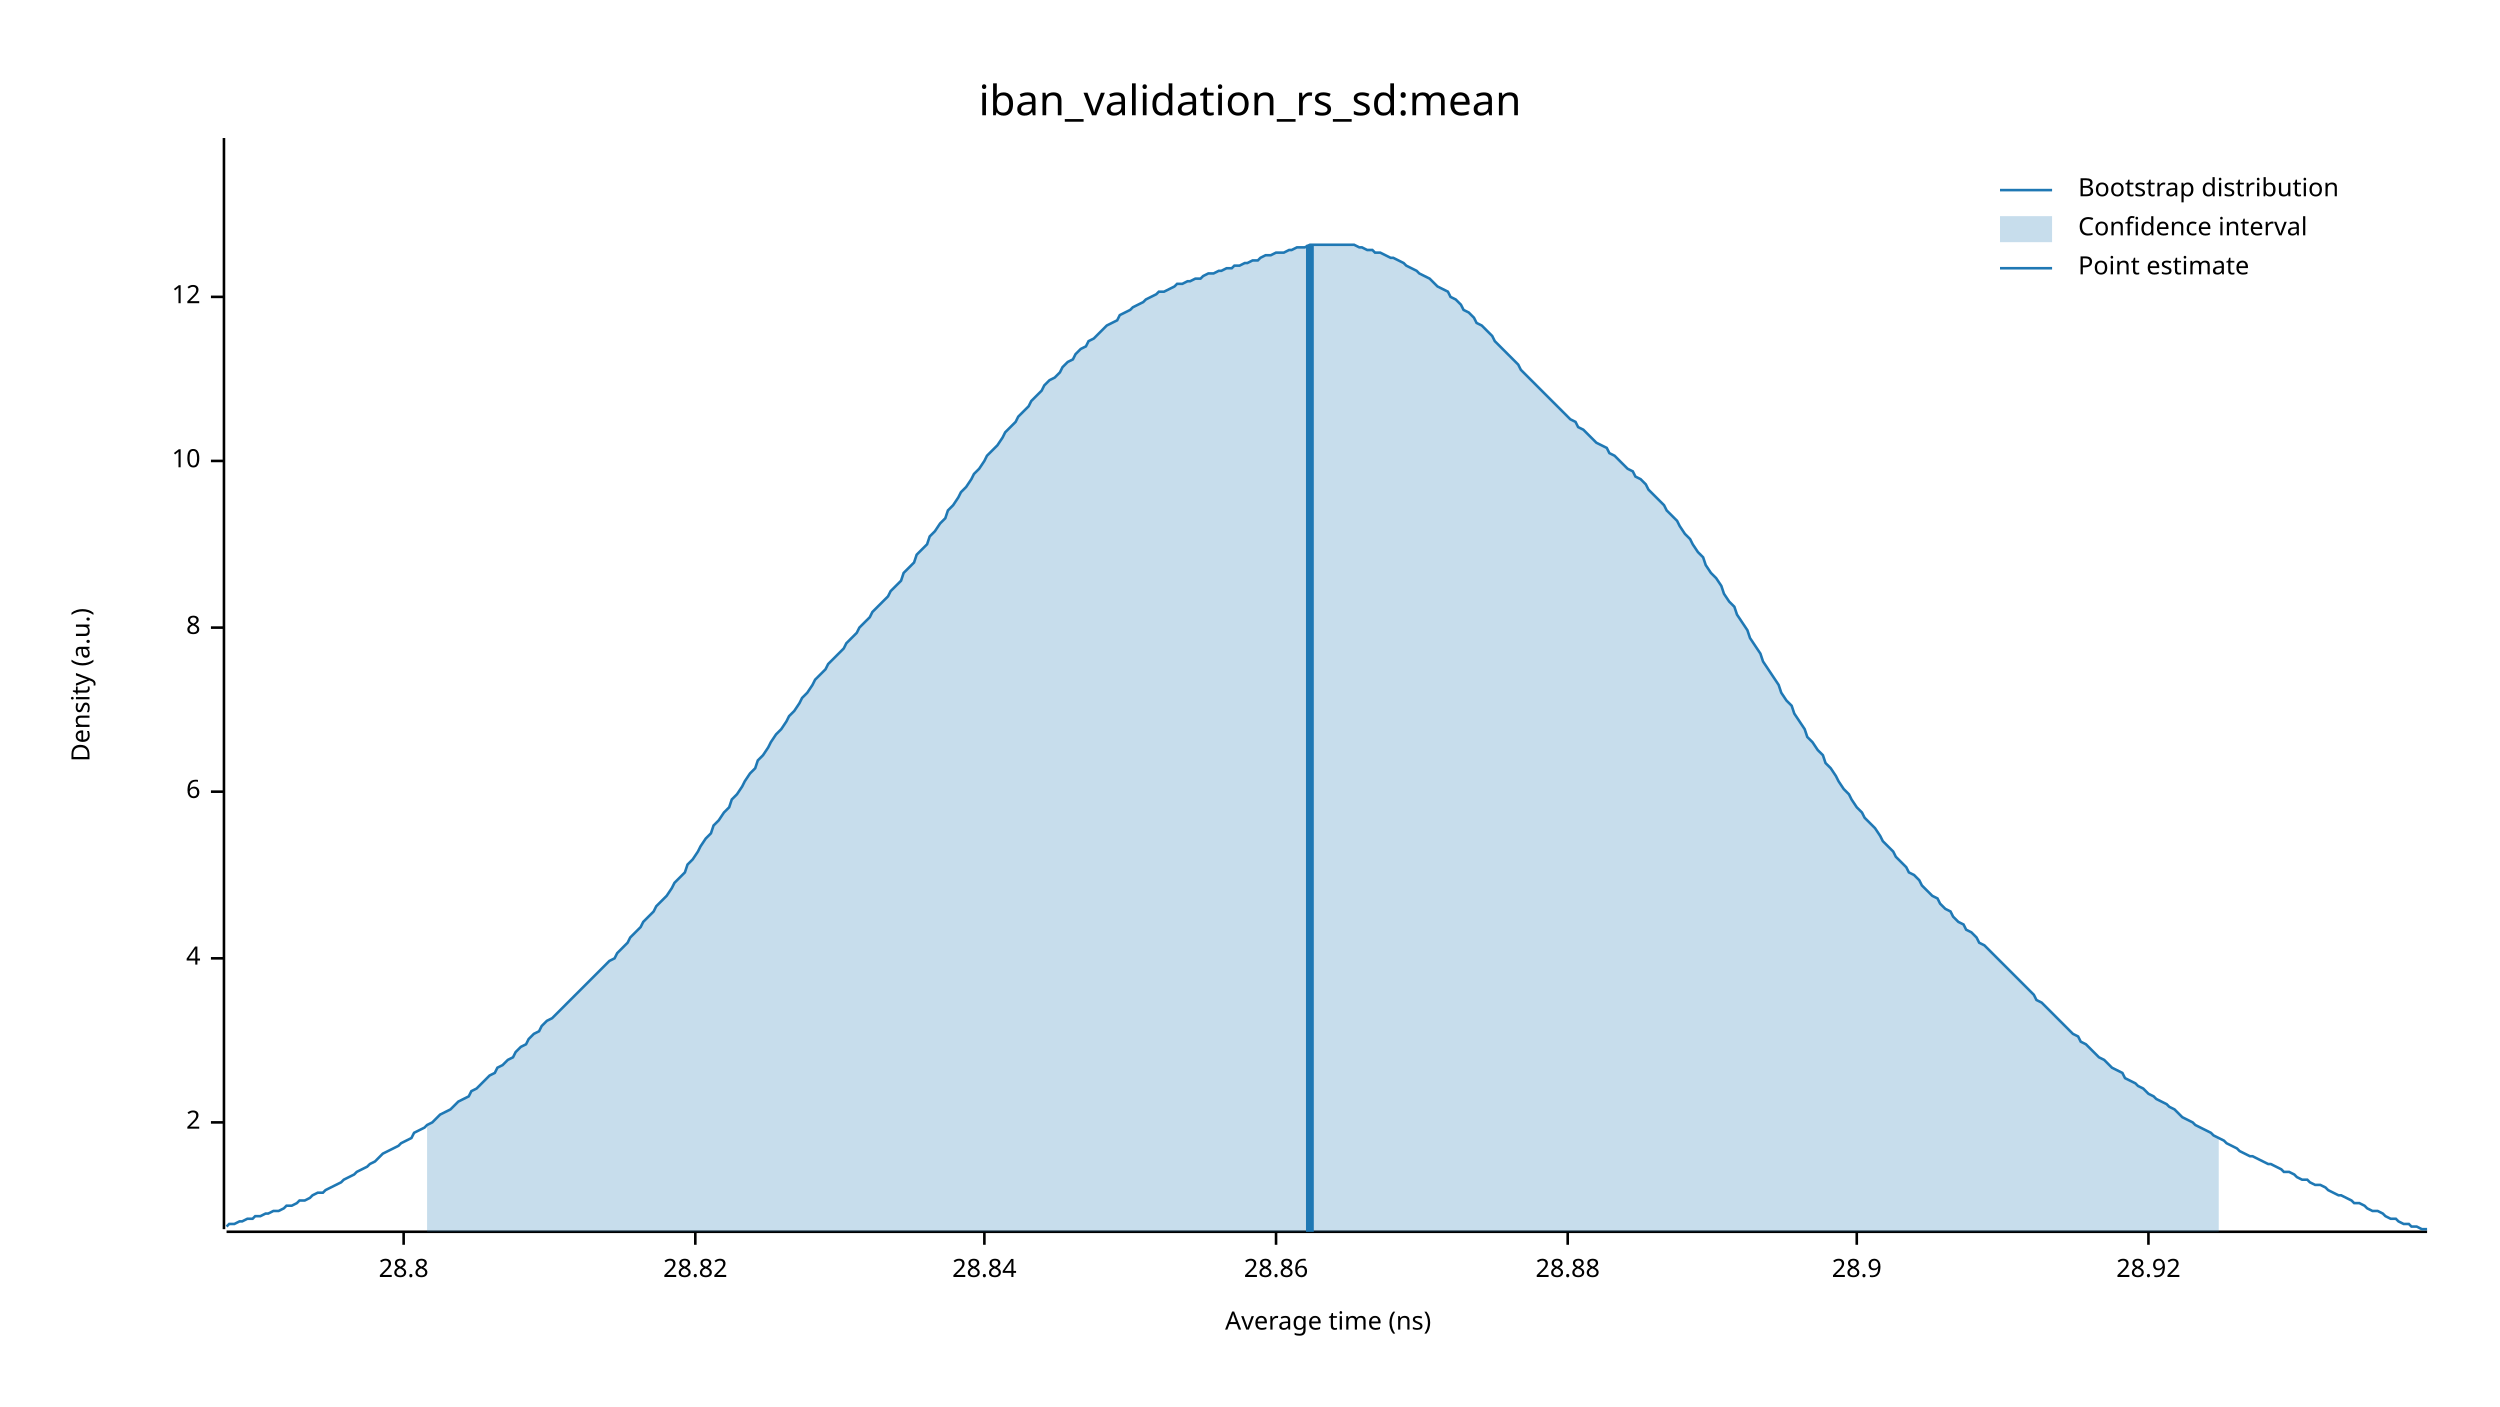
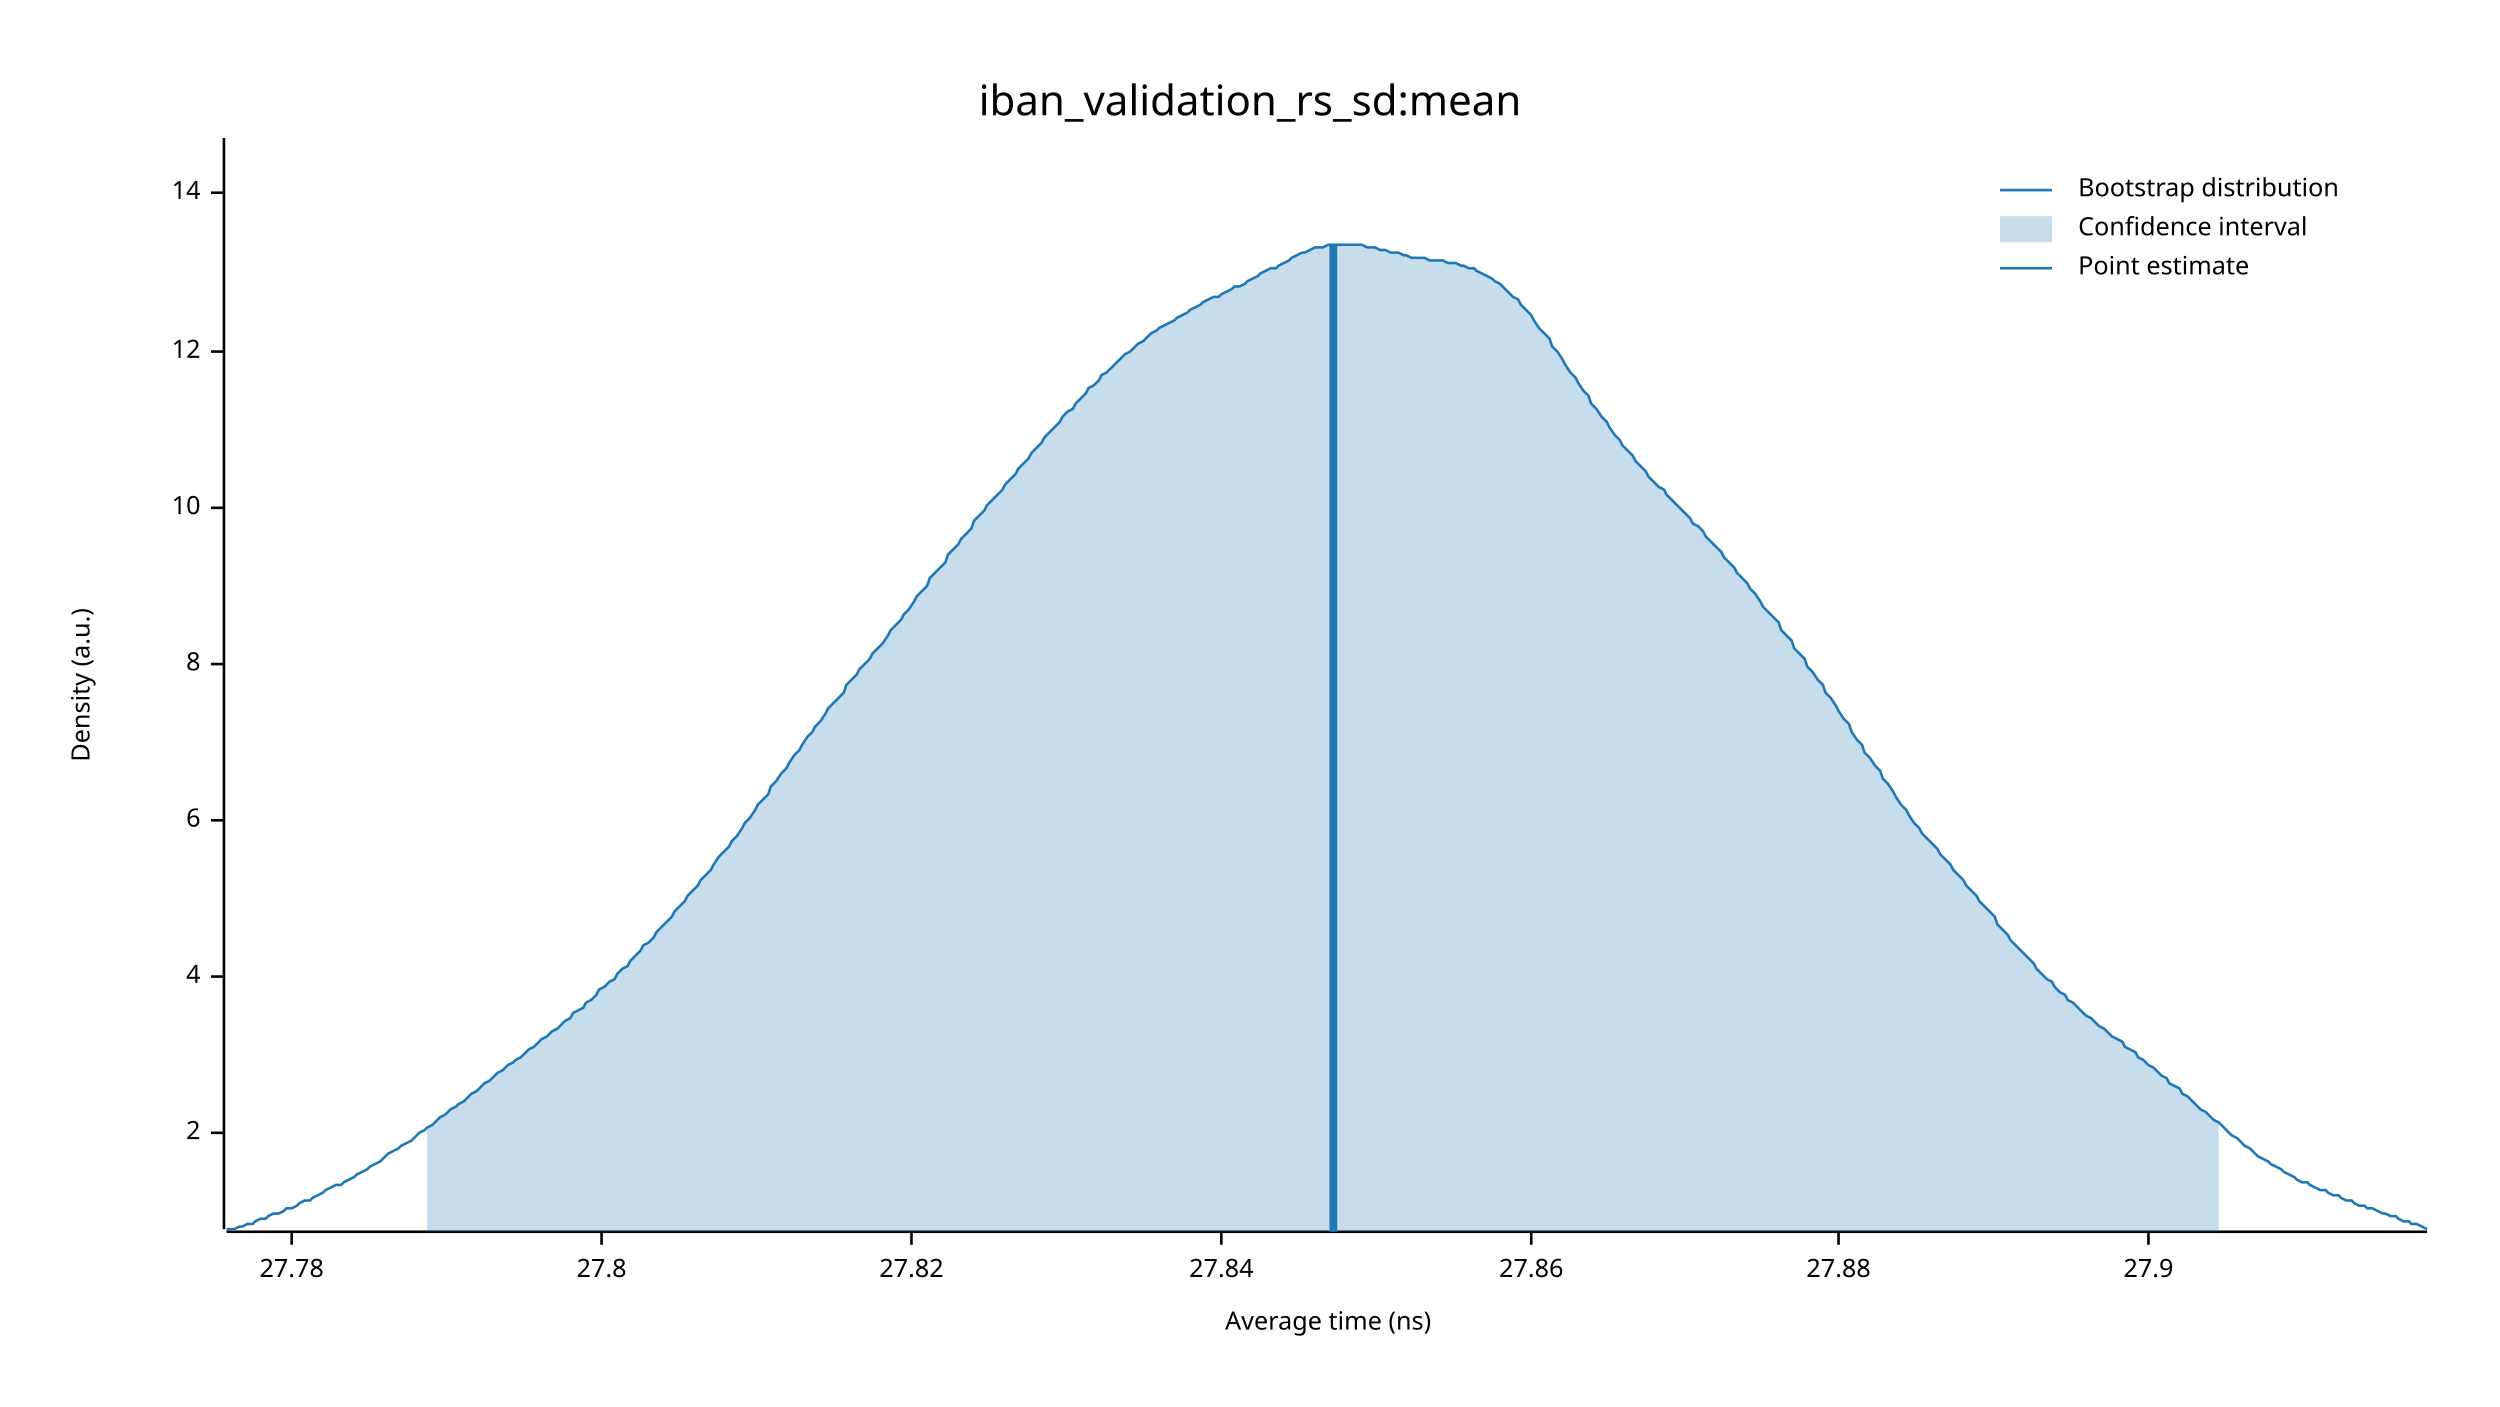
<svg xmlns="http://www.w3.org/2000/svg" width="960" height="540" viewBox="0 0 960 540">
  <text x="480" y="32" dy="0.76em" text-anchor="middle" font-family="sans-serif" font-size="16.129" opacity="1" fill="#000000">
iban_validation_rs_sd:mean
</text>
  <text x="27" y="263" dy="0.76em" text-anchor="middle" font-family="sans-serif" font-size="9.677" opacity="1" fill="#000000" transform="rotate(270, 27, 263)">
Density (a.u.)
</text>
  <text x="510" y="513" dy="-0.5ex" text-anchor="middle" font-family="sans-serif" font-size="9.677" opacity="1" fill="#000000">
Average time (ns)
</text>
  <polyline fill="none" opacity="1" stroke="#000000" stroke-width="1" points="86,53 86,472 " />
-   <text x="77" y="431" dy="0.5ex" text-anchor="end" font-family="sans-serif" font-size="9.677" opacity="1" fill="#000000">
+   <text x="77" y="435" dy="0.5ex" text-anchor="end" font-family="sans-serif" font-size="9.677" opacity="1" fill="#000000">
2
</text>
-   <polyline fill="none" opacity="1" stroke="#000000" stroke-width="1" points="81,431 86,431 " />
-   <text x="77" y="368" dy="0.5ex" text-anchor="end" font-family="sans-serif" font-size="9.677" opacity="1" fill="#000000">
+   <polyline fill="none" opacity="1" stroke="#000000" stroke-width="1" points="81,435 86,435 " />
+   <text x="77" y="375" dy="0.5ex" text-anchor="end" font-family="sans-serif" font-size="9.677" opacity="1" fill="#000000">
4
</text>
-   <polyline fill="none" opacity="1" stroke="#000000" stroke-width="1" points="81,368 86,368 " />
-   <text x="77" y="304" dy="0.5ex" text-anchor="end" font-family="sans-serif" font-size="9.677" opacity="1" fill="#000000">
+   <polyline fill="none" opacity="1" stroke="#000000" stroke-width="1" points="81,375 86,375 " />
+   <text x="77" y="315" dy="0.5ex" text-anchor="end" font-family="sans-serif" font-size="9.677" opacity="1" fill="#000000">
6
</text>
-   <polyline fill="none" opacity="1" stroke="#000000" stroke-width="1" points="81,304 86,304 " />
-   <text x="77" y="241" dy="0.5ex" text-anchor="end" font-family="sans-serif" font-size="9.677" opacity="1" fill="#000000">
+   <polyline fill="none" opacity="1" stroke="#000000" stroke-width="1" points="81,315 86,315 " />
+   <text x="77" y="255" dy="0.5ex" text-anchor="end" font-family="sans-serif" font-size="9.677" opacity="1" fill="#000000">
8
</text>
-   <polyline fill="none" opacity="1" stroke="#000000" stroke-width="1" points="81,241 86,241 " />
-   <text x="77" y="177" dy="0.5ex" text-anchor="end" font-family="sans-serif" font-size="9.677" opacity="1" fill="#000000">
+   <polyline fill="none" opacity="1" stroke="#000000" stroke-width="1" points="81,255 86,255 " />
+   <text x="77" y="195" dy="0.5ex" text-anchor="end" font-family="sans-serif" font-size="9.677" opacity="1" fill="#000000">
10
</text>
-   <polyline fill="none" opacity="1" stroke="#000000" stroke-width="1" points="81,177 86,177 " />
-   <text x="77" y="114" dy="0.5ex" text-anchor="end" font-family="sans-serif" font-size="9.677" opacity="1" fill="#000000">
+   <polyline fill="none" opacity="1" stroke="#000000" stroke-width="1" points="81,195 86,195 " />
+   <text x="77" y="135" dy="0.5ex" text-anchor="end" font-family="sans-serif" font-size="9.677" opacity="1" fill="#000000">
12
</text>
-   <polyline fill="none" opacity="1" stroke="#000000" stroke-width="1" points="81,114 86,114 " />
+   <polyline fill="none" opacity="1" stroke="#000000" stroke-width="1" points="81,135 86,135 " />
+   <text x="77" y="74" dy="0.5ex" text-anchor="end" font-family="sans-serif" font-size="9.677" opacity="1" fill="#000000">
+ 14
+ </text>
+   <polyline fill="none" opacity="1" stroke="#000000" stroke-width="1" points="81,74 86,74 " />
  <polyline fill="none" opacity="1" stroke="#000000" stroke-width="1" points="87,473 932,473 " />
-   <text x="155" y="483" dy="0.76em" text-anchor="middle" font-family="sans-serif" font-size="9.677" opacity="1" fill="#000000">
- 28.8
+   <text x="112" y="483" dy="0.76em" text-anchor="middle" font-family="sans-serif" font-size="9.677" opacity="1" fill="#000000">
+ 27.78
</text>
-   <polyline fill="none" opacity="1" stroke="#000000" stroke-width="1" points="155,473 155,478 " />
-   <text x="267" y="483" dy="0.76em" text-anchor="middle" font-family="sans-serif" font-size="9.677" opacity="1" fill="#000000">
- 28.82
+   <polyline fill="none" opacity="1" stroke="#000000" stroke-width="1" points="112,473 112,478 " />
+   <text x="231" y="483" dy="0.76em" text-anchor="middle" font-family="sans-serif" font-size="9.677" opacity="1" fill="#000000">
+ 27.8
</text>
-   <polyline fill="none" opacity="1" stroke="#000000" stroke-width="1" points="267,473 267,478 " />
-   <text x="378" y="483" dy="0.76em" text-anchor="middle" font-family="sans-serif" font-size="9.677" opacity="1" fill="#000000">
- 28.84
+   <polyline fill="none" opacity="1" stroke="#000000" stroke-width="1" points="231,473 231,478 " />
+   <text x="350" y="483" dy="0.76em" text-anchor="middle" font-family="sans-serif" font-size="9.677" opacity="1" fill="#000000">
+ 27.82
</text>
-   <polyline fill="none" opacity="1" stroke="#000000" stroke-width="1" points="378,473 378,478 " />
-   <text x="490" y="483" dy="0.76em" text-anchor="middle" font-family="sans-serif" font-size="9.677" opacity="1" fill="#000000">
- 28.86
+   <polyline fill="none" opacity="1" stroke="#000000" stroke-width="1" points="350,473 350,478 " />
+   <text x="469" y="483" dy="0.76em" text-anchor="middle" font-family="sans-serif" font-size="9.677" opacity="1" fill="#000000">
+ 27.84
</text>
-   <polyline fill="none" opacity="1" stroke="#000000" stroke-width="1" points="490,473 490,478 " />
-   <text x="602" y="483" dy="0.76em" text-anchor="middle" font-family="sans-serif" font-size="9.677" opacity="1" fill="#000000">
- 28.88
+   <polyline fill="none" opacity="1" stroke="#000000" stroke-width="1" points="469,473 469,478 " />
+   <text x="588" y="483" dy="0.76em" text-anchor="middle" font-family="sans-serif" font-size="9.677" opacity="1" fill="#000000">
+ 27.86
</text>
-   <polyline fill="none" opacity="1" stroke="#000000" stroke-width="1" points="602,473 602,478 " />
-   <text x="713" y="483" dy="0.76em" text-anchor="middle" font-family="sans-serif" font-size="9.677" opacity="1" fill="#000000">
- 28.9
+   <polyline fill="none" opacity="1" stroke="#000000" stroke-width="1" points="588,473 588,478 " />
+   <text x="706" y="483" dy="0.76em" text-anchor="middle" font-family="sans-serif" font-size="9.677" opacity="1" fill="#000000">
+ 27.88
</text>
-   <polyline fill="none" opacity="1" stroke="#000000" stroke-width="1" points="713,473 713,478 " />
+   <polyline fill="none" opacity="1" stroke="#000000" stroke-width="1" points="706,473 706,478 " />
  <text x="825" y="483" dy="0.76em" text-anchor="middle" font-family="sans-serif" font-size="9.677" opacity="1" fill="#000000">
- 28.92
+ 27.9
</text>
  <polyline fill="none" opacity="1" stroke="#000000" stroke-width="1" points="825,473 825,478 " />
-   <polyline fill="none" opacity="1" stroke="#1F78B4" stroke-width="1" points="87,471 88,470 90,470 92,469 93,469 95,468 97,468 98,467 100,467 102,466 103,466 105,465 107,465 109,464 110,463 112,463 114,462 115,461 117,461 119,460 120,459 122,458 124,458 125,457 127,456 129,455 131,454 132,453 134,452 136,451 137,450 139,449 141,448 142,447 144,446 146,444 147,443 149,442 151,441 153,440 154,439 156,438 158,437 159,435 161,434 163,433 164,432 166,431 168,429 169,428 171,427 173,426 175,424 176,423 178,422 180,421 181,419 183,418 185,416 186,415 188,413 190,412 191,410 193,409 195,407 197,406 198,404 200,402 202,401 203,399 205,397 207,396 208,394 210,392 212,391 214,389 215,388 217,386 219,384 220,383 222,381 224,379 225,378 227,376 229,374 230,373 232,371 234,369 236,368 237,366 239,364 241,362 242,360 244,358 246,356 247,354 249,352 251,350 252,348 254,346 256,344 258,341 259,339 261,337 263,335 264,332 266,330 268,327 269,325 271,322 273,320 274,317 276,315 278,312 280,310 281,307 283,305 285,302 286,300 288,297 290,295 291,292 293,290 295,287 296,285 298,282 300,280 302,277 303,275 305,273 307,270 308,268 310,266 312,263 313,261 315,259 317,257 318,255 320,253 322,251 324,249 325,247 327,245 329,243 330,241 332,239 334,237 335,235 337,233 339,231 341,229 342,227 344,225 346,223 347,220 349,218 351,216 352,213 354,211 356,209 357,206 359,204 361,201 363,199 364,196 366,194 368,191 369,189 371,187 373,184 374,182 376,180 378,177 379,175 381,173 383,171 385,168 386,166 388,164 390,162 391,160 393,158 395,156 396,154 398,152 400,150 401,148 403,146 405,145 407,143 408,141 410,139 412,138 413,136 415,134 417,133 418,131 420,130 422,128 423,127 425,125 427,124 429,123 430,121 432,120 434,119 435,118 437,117 439,116 440,115 442,114 444,113 445,112 447,112 449,111 451,110 452,109 454,109 456,108 457,108 459,107 461,107 462,106 464,105 466,105 468,104 469,104 471,103 473,103 474,102 476,102 478,101 479,101 481,100 483,100 484,99 486,98 488,98 490,97 491,97 493,97 495,96 496,96 498,95 500,95 501,95 503,94 505,94 506,94 508,94 510,94 512,94 513,94 515,94 517,94 518,94 520,94 522,95 523,95 525,96 527,96 528,97 530,97 532,98 534,99 535,99 537,100 539,101 540,102 542,103 544,104 545,105 547,106 549,107 550,108 552,110 554,111 556,112 557,114 559,115 561,117 562,119 564,120 566,122 567,124 569,125 571,127 573,129 574,131 576,133 578,135 579,136 581,138 583,140 584,142 586,144 588,146 589,147 591,149 593,151 595,153 596,154 598,156 600,158 601,159 603,161 605,162 606,164 608,165 610,167 611,168 613,170 615,171 617,172 618,174 620,175 622,177 623,178 625,180 627,181 628,183 630,184 632,186 633,188 635,190 637,192 639,194 640,196 642,198 644,200 645,202 647,205 649,207 650,209 652,212 654,214 655,217 657,220 659,222 661,225 662,228 664,231 666,233 667,236 669,239 671,242 672,245 674,248 676,251 677,254 679,257 681,260 683,263 684,266 686,269 688,271 689,274 691,277 693,280 694,283 696,285 698,288 700,290 701,293 703,295 705,298 706,300 708,303 710,305 711,307 713,310 715,312 716,314 718,316 720,318 722,321 723,323 725,325 727,327 728,329 730,331 732,333 733,335 735,336 737,338 738,340 740,342 742,344 744,345 745,347 747,349 749,350 750,352 752,354 754,355 755,357 757,358 759,360 760,362 762,363 764,365 766,367 767,368 769,370 771,372 772,373 774,375 776,377 777,378 779,380 781,382 782,384 784,385 786,387 788,389 789,390 791,392 793,394 794,395 796,397 798,398 799,400 801,401 803,403 804,404 806,406 808,407 810,409 811,410 813,411 815,412 816,414 818,415 820,416 821,417 823,418 825,420 827,421 828,422 830,423 832,424 833,425 835,426 837,428 838,429 840,430 842,431 843,432 845,433 847,434 849,435 850,436 852,437 854,438 855,439 857,440 859,441 860,442 862,443 864,444 865,444 867,445 869,446 871,447 872,447 874,448 876,449 877,450 879,450 881,451 882,452 884,453 886,453 887,454 889,455 891,455 893,456 894,457 896,458 898,459 899,459 901,460 903,461 904,462 906,462 908,463 909,464 911,465 913,465 915,466 916,467 918,468 920,468 921,469 923,470 925,470 926,471 928,471 930,472 932,472 " />
-   <polygon opacity="0.25" fill="#1F78B4" points="164,432 166,431 168,429 169,428 171,427 173,426 175,424 176,423 178,422 180,421 181,419 183,418 185,416 186,415 188,413 190,412 191,410 193,409 195,407 197,406 198,404 200,402 202,401 203,399 205,397 207,396 208,394 210,392 212,391 214,389 215,388 217,386 219,384 220,383 222,381 224,379 225,378 227,376 229,374 230,373 232,371 234,369 236,368 237,366 239,364 241,362 242,360 244,358 246,356 247,354 249,352 251,350 252,348 254,346 256,344 258,341 259,339 261,337 263,335 264,332 266,330 268,327 269,325 271,322 273,320 274,317 276,315 278,312 280,310 281,307 283,305 285,302 286,300 288,297 290,295 291,292 293,290 295,287 296,285 298,282 300,280 302,277 303,275 305,273 307,270 308,268 310,266 312,263 313,261 315,259 317,257 318,255 320,253 322,251 324,249 325,247 327,245 329,243 330,241 332,239 334,237 335,235 337,233 339,231 341,229 342,227 344,225 346,223 347,220 349,218 351,216 352,213 354,211 356,209 357,206 359,204 361,201 363,199 364,196 366,194 368,191 369,189 371,187 373,184 374,182 376,180 378,177 379,175 381,173 383,171 385,168 386,166 388,164 390,162 391,160 393,158 395,156 396,154 398,152 400,150 401,148 403,146 405,145 407,143 408,141 410,139 412,138 413,136 415,134 417,133 418,131 420,130 422,128 423,127 425,125 427,124 429,123 430,121 432,120 434,119 435,118 437,117 439,116 440,115 442,114 444,113 445,112 447,112 449,111 451,110 452,109 454,109 456,108 457,108 459,107 461,107 462,106 464,105 466,105 468,104 469,104 471,103 473,103 474,102 476,102 478,101 479,101 481,100 483,100 484,99 486,98 488,98 490,97 491,97 493,97 495,96 496,96 498,95 500,95 501,95 503,94 505,94 506,94 508,94 510,94 512,94 513,94 515,94 517,94 518,94 520,94 522,95 523,95 525,96 527,96 528,97 530,97 532,98 534,99 535,99 537,100 539,101 540,102 542,103 544,104 545,105 547,106 549,107 550,108 552,110 554,111 556,112 557,114 559,115 561,117 562,119 564,120 566,122 567,124 569,125 571,127 573,129 574,131 576,133 578,135 579,136 581,138 583,140 584,142 586,144 588,146 589,147 591,149 593,151 595,153 596,154 598,156 600,158 601,159 603,161 605,162 606,164 608,165 610,167 611,168 613,170 615,171 617,172 618,174 620,175 622,177 623,178 625,180 627,181 628,183 630,184 632,186 633,188 635,190 637,192 639,194 640,196 642,198 644,200 645,202 647,205 649,207 650,209 652,212 654,214 655,217 657,220 659,222 661,225 662,228 664,231 666,233 667,236 669,239 671,242 672,245 674,248 676,251 677,254 679,257 681,260 683,263 684,266 686,269 688,271 689,274 691,277 693,280 694,283 696,285 698,288 700,290 701,293 703,295 705,298 706,300 708,303 710,305 711,307 713,310 715,312 716,314 718,316 720,318 722,321 723,323 725,325 727,327 728,329 730,331 732,333 733,335 735,336 737,338 738,340 740,342 742,344 744,345 745,347 747,349 749,350 750,352 752,354 754,355 755,357 757,358 759,360 760,362 762,363 764,365 766,367 767,368 769,370 771,372 772,373 774,375 776,377 777,378 779,380 781,382 782,384 784,385 786,387 788,389 789,390 791,392 793,394 794,395 796,397 798,398 799,400 801,401 803,403 804,404 806,406 808,407 810,409 811,410 813,411 815,412 816,414 818,415 820,416 821,417 823,418 825,420 827,421 828,422 830,423 832,424 833,425 835,426 837,428 838,429 840,430 842,431 843,432 845,433 847,434 849,435 850,436 852,437 852,473 164,473 " />
-   <polyline fill="none" opacity="1" stroke="#1F78B4" stroke-width="3" points="503,473 503,94 " />
+   <polyline fill="none" opacity="1" stroke="#1F78B4" stroke-width="1" points="87,472 88,472 90,472 92,471 93,471 95,470 97,470 98,469 100,468 102,468 103,467 105,466 107,466 109,465 110,464 112,464 114,463 115,462 117,461 119,461 120,460 122,459 124,458 125,457 127,456 129,455 131,455 132,454 134,453 136,452 137,451 139,450 141,449 142,448 144,447 146,446 147,445 149,443 151,442 153,441 154,440 156,439 158,438 159,437 161,435 163,434 164,433 166,432 168,430 169,429 171,428 173,426 175,425 176,424 178,423 180,421 181,420 183,419 185,417 186,416 188,415 190,413 191,412 193,411 195,409 197,408 198,407 200,406 202,404 203,403 205,402 207,400 208,399 210,398 212,396 214,395 215,394 217,392 219,391 220,389 222,388 224,387 225,385 227,384 229,382 230,380 232,379 234,377 236,376 237,374 239,372 241,371 242,369 244,367 246,365 247,363 249,362 251,360 252,358 254,356 256,354 258,352 259,350 261,348 263,346 264,344 266,342 268,340 269,338 271,336 273,334 274,332 276,329 278,327 280,325 281,323 283,321 285,318 286,316 288,314 290,311 291,309 293,307 295,305 296,302 298,300 300,297 302,295 303,293 305,290 307,288 308,286 310,283 312,281 313,279 315,277 317,274 318,272 320,270 322,268 324,266 325,263 327,261 329,259 330,257 332,255 334,253 335,251 337,249 339,247 341,244 342,242 344,240 346,238 347,236 349,234 351,231 352,229 354,227 356,225 357,222 359,220 361,218 363,216 364,213 366,211 368,209 369,207 371,205 373,203 374,200 376,198 378,196 379,194 381,192 383,190 385,188 386,186 388,184 390,182 391,180 393,178 395,176 396,174 398,172 400,170 401,168 403,166 405,164 407,162 408,160 410,158 412,157 413,155 415,153 417,151 418,149 420,148 422,146 423,144 425,143 427,141 429,139 430,138 432,136 434,135 435,134 437,132 439,131 440,130 442,128 444,127 445,126 447,125 449,124 451,123 452,122 454,121 456,120 457,119 459,118 461,117 462,116 464,115 466,114 468,114 469,113 471,112 473,111 474,110 476,110 478,109 479,108 481,107 483,106 484,105 486,104 488,103 490,103 491,102 493,101 495,100 496,99 498,98 500,97 501,97 503,96 505,95 506,95 508,95 510,94 512,94 513,94 515,94 517,94 518,94 520,94 522,94 523,94 525,95 527,95 528,95 530,96 532,96 534,97 535,97 537,97 539,98 540,98 542,99 544,99 545,99 547,99 549,100 550,100 552,100 554,100 556,101 557,101 559,101 561,102 562,102 564,103 566,103 567,104 569,105 571,106 573,107 574,108 576,109 578,111 579,112 581,114 583,115 584,117 586,119 588,121 589,123 591,126 593,128 595,130 596,133 598,135 600,138 601,140 603,143 605,145 606,147 608,150 610,152 611,155 613,157 615,160 617,162 618,164 620,167 622,169 623,171 625,173 627,175 628,177 630,179 632,181 633,183 635,185 637,187 639,188 640,190 642,192 644,194 645,195 647,197 649,199 650,201 652,202 654,204 655,206 657,208 659,210 661,212 662,214 664,216 666,218 667,220 669,222 671,224 672,226 674,228 676,231 677,233 679,235 681,237 683,239 684,242 686,244 688,246 689,249 691,251 693,253 694,256 696,258 698,261 700,263 701,266 703,268 705,271 706,273 708,276 710,278 711,281 713,284 715,286 716,289 718,291 720,294 722,296 723,299 725,301 727,304 728,306 730,309 732,311 733,313 735,316 737,318 738,320 740,322 742,324 744,326 745,328 747,330 749,332 750,334 752,336 754,338 755,340 757,342 759,344 760,346 762,348 764,350 766,352 767,355 769,357 771,359 772,361 774,363 776,365 777,366 779,368 781,370 782,372 784,374 786,376 788,377 789,379 791,381 793,382 794,384 796,385 798,387 799,388 801,390 803,391 804,392 806,394 808,395 810,397 811,398 813,399 815,400 816,402 818,403 820,404 821,406 823,407 825,409 827,410 828,411 830,413 832,414 833,416 835,417 837,418 838,420 840,421 842,423 843,424 845,426 847,427 849,429 850,430 852,431 854,433 855,434 857,436 859,437 860,438 862,440 864,441 865,442 867,444 869,445 871,446 872,447 874,448 876,449 877,450 879,451 881,452 882,453 884,454 886,454 887,455 889,456 891,457 893,457 894,458 896,459 898,459 899,460 901,461 903,461 904,462 906,463 908,463 909,464 911,464 913,465 915,466 916,466 918,467 920,467 921,468 923,469 925,469 926,470 928,470 930,471 932,472 " />
+   <polygon opacity="0.25" fill="#1F78B4" points="164,433 166,432 168,430 169,429 171,428 173,426 175,425 176,424 178,423 180,421 181,420 183,419 185,417 186,416 188,415 190,413 191,412 193,411 195,409 197,408 198,407 200,406 202,404 203,403 205,402 207,400 208,399 210,398 212,396 214,395 215,394 217,392 219,391 220,389 222,388 224,387 225,385 227,384 229,382 230,380 232,379 234,377 236,376 237,374 239,372 241,371 242,369 244,367 246,365 247,363 249,362 251,360 252,358 254,356 256,354 258,352 259,350 261,348 263,346 264,344 266,342 268,340 269,338 271,336 273,334 274,332 276,329 278,327 280,325 281,323 283,321 285,318 286,316 288,314 290,311 291,309 293,307 295,305 296,302 298,300 300,297 302,295 303,293 305,290 307,288 308,286 310,283 312,281 313,279 315,277 317,274 318,272 320,270 322,268 324,266 325,263 327,261 329,259 330,257 332,255 334,253 335,251 337,249 339,247 341,244 342,242 344,240 346,238 347,236 349,234 351,231 352,229 354,227 356,225 357,222 359,220 361,218 363,216 364,213 366,211 368,209 369,207 371,205 373,203 374,200 376,198 378,196 379,194 381,192 383,190 385,188 386,186 388,184 390,182 391,180 393,178 395,176 396,174 398,172 400,170 401,168 403,166 405,164 407,162 408,160 410,158 412,157 413,155 415,153 417,151 418,149 420,148 422,146 423,144 425,143 427,141 429,139 430,138 432,136 434,135 435,134 437,132 439,131 440,130 442,128 444,127 445,126 447,125 449,124 451,123 452,122 454,121 456,120 457,119 459,118 461,117 462,116 464,115 466,114 468,114 469,113 471,112 473,111 474,110 476,110 478,109 479,108 481,107 483,106 484,105 486,104 488,103 490,103 491,102 493,101 495,100 496,99 498,98 500,97 501,97 503,96 505,95 506,95 508,95 510,94 512,94 513,94 515,94 517,94 518,94 520,94 522,94 523,94 525,95 527,95 528,95 530,96 532,96 534,97 535,97 537,97 539,98 540,98 542,99 544,99 545,99 547,99 549,100 550,100 552,100 554,100 556,101 557,101 559,101 561,102 562,102 564,103 566,103 567,104 569,105 571,106 573,107 574,108 576,109 578,111 579,112 581,114 583,115 584,117 586,119 588,121 589,123 591,126 593,128 595,130 596,133 598,135 600,138 601,140 603,143 605,145 606,147 608,150 610,152 611,155 613,157 615,160 617,162 618,164 620,167 622,169 623,171 625,173 627,175 628,177 630,179 632,181 633,183 635,185 637,187 639,188 640,190 642,192 644,194 645,195 647,197 649,199 650,201 652,202 654,204 655,206 657,208 659,210 661,212 662,214 664,216 666,218 667,220 669,222 671,224 672,226 674,228 676,231 677,233 679,235 681,237 683,239 684,242 686,244 688,246 689,249 691,251 693,253 694,256 696,258 698,261 700,263 701,266 703,268 705,271 706,273 708,276 710,278 711,281 713,284 715,286 716,289 718,291 720,294 722,296 723,299 725,301 727,304 728,306 730,309 732,311 733,313 735,316 737,318 738,320 740,322 742,324 744,326 745,328 747,330 749,332 750,334 752,336 754,338 755,340 757,342 759,344 760,346 762,348 764,350 766,352 767,355 769,357 771,359 772,361 774,363 776,365 777,366 779,368 781,370 782,372 784,374 786,376 788,377 789,379 791,381 793,382 794,384 796,385 798,387 799,388 801,390 803,391 804,392 806,394 808,395 810,397 811,398 813,399 815,400 816,402 818,403 820,404 821,406 823,407 825,409 827,410 828,411 830,413 832,414 833,416 835,417 837,418 838,420 840,421 842,423 843,424 845,426 847,427 849,429 850,430 852,431 852,473 164,473 " />
+   <polyline fill="none" opacity="1" stroke="#1F78B4" stroke-width="3" points="512,473 512,94 " />
  <text x="798" y="68" dy="0.76em" text-anchor="start" font-family="sans-serif" font-size="9.677" opacity="1" fill="#000000">
Bootstrap distribution
</text>
  <text x="798" y="83" dy="0.76em" text-anchor="start" font-family="sans-serif" font-size="9.677" opacity="1" fill="#000000">
Confidence interval
</text>
  <text x="798" y="98" dy="0.76em" text-anchor="start" font-family="sans-serif" font-size="9.677" opacity="1" fill="#000000">
Point estimate
</text>
  <polyline fill="none" opacity="1" stroke="#1F78B4" stroke-width="1" points="768,73 788,73 " />
  <rect x="768" y="83" width="20" height="10" opacity="0.25" fill="#1F78B4" stroke="none" />
  <polyline fill="none" opacity="1" stroke="#1F78B4" stroke-width="1" points="768,103 788,103 " />
</svg>
